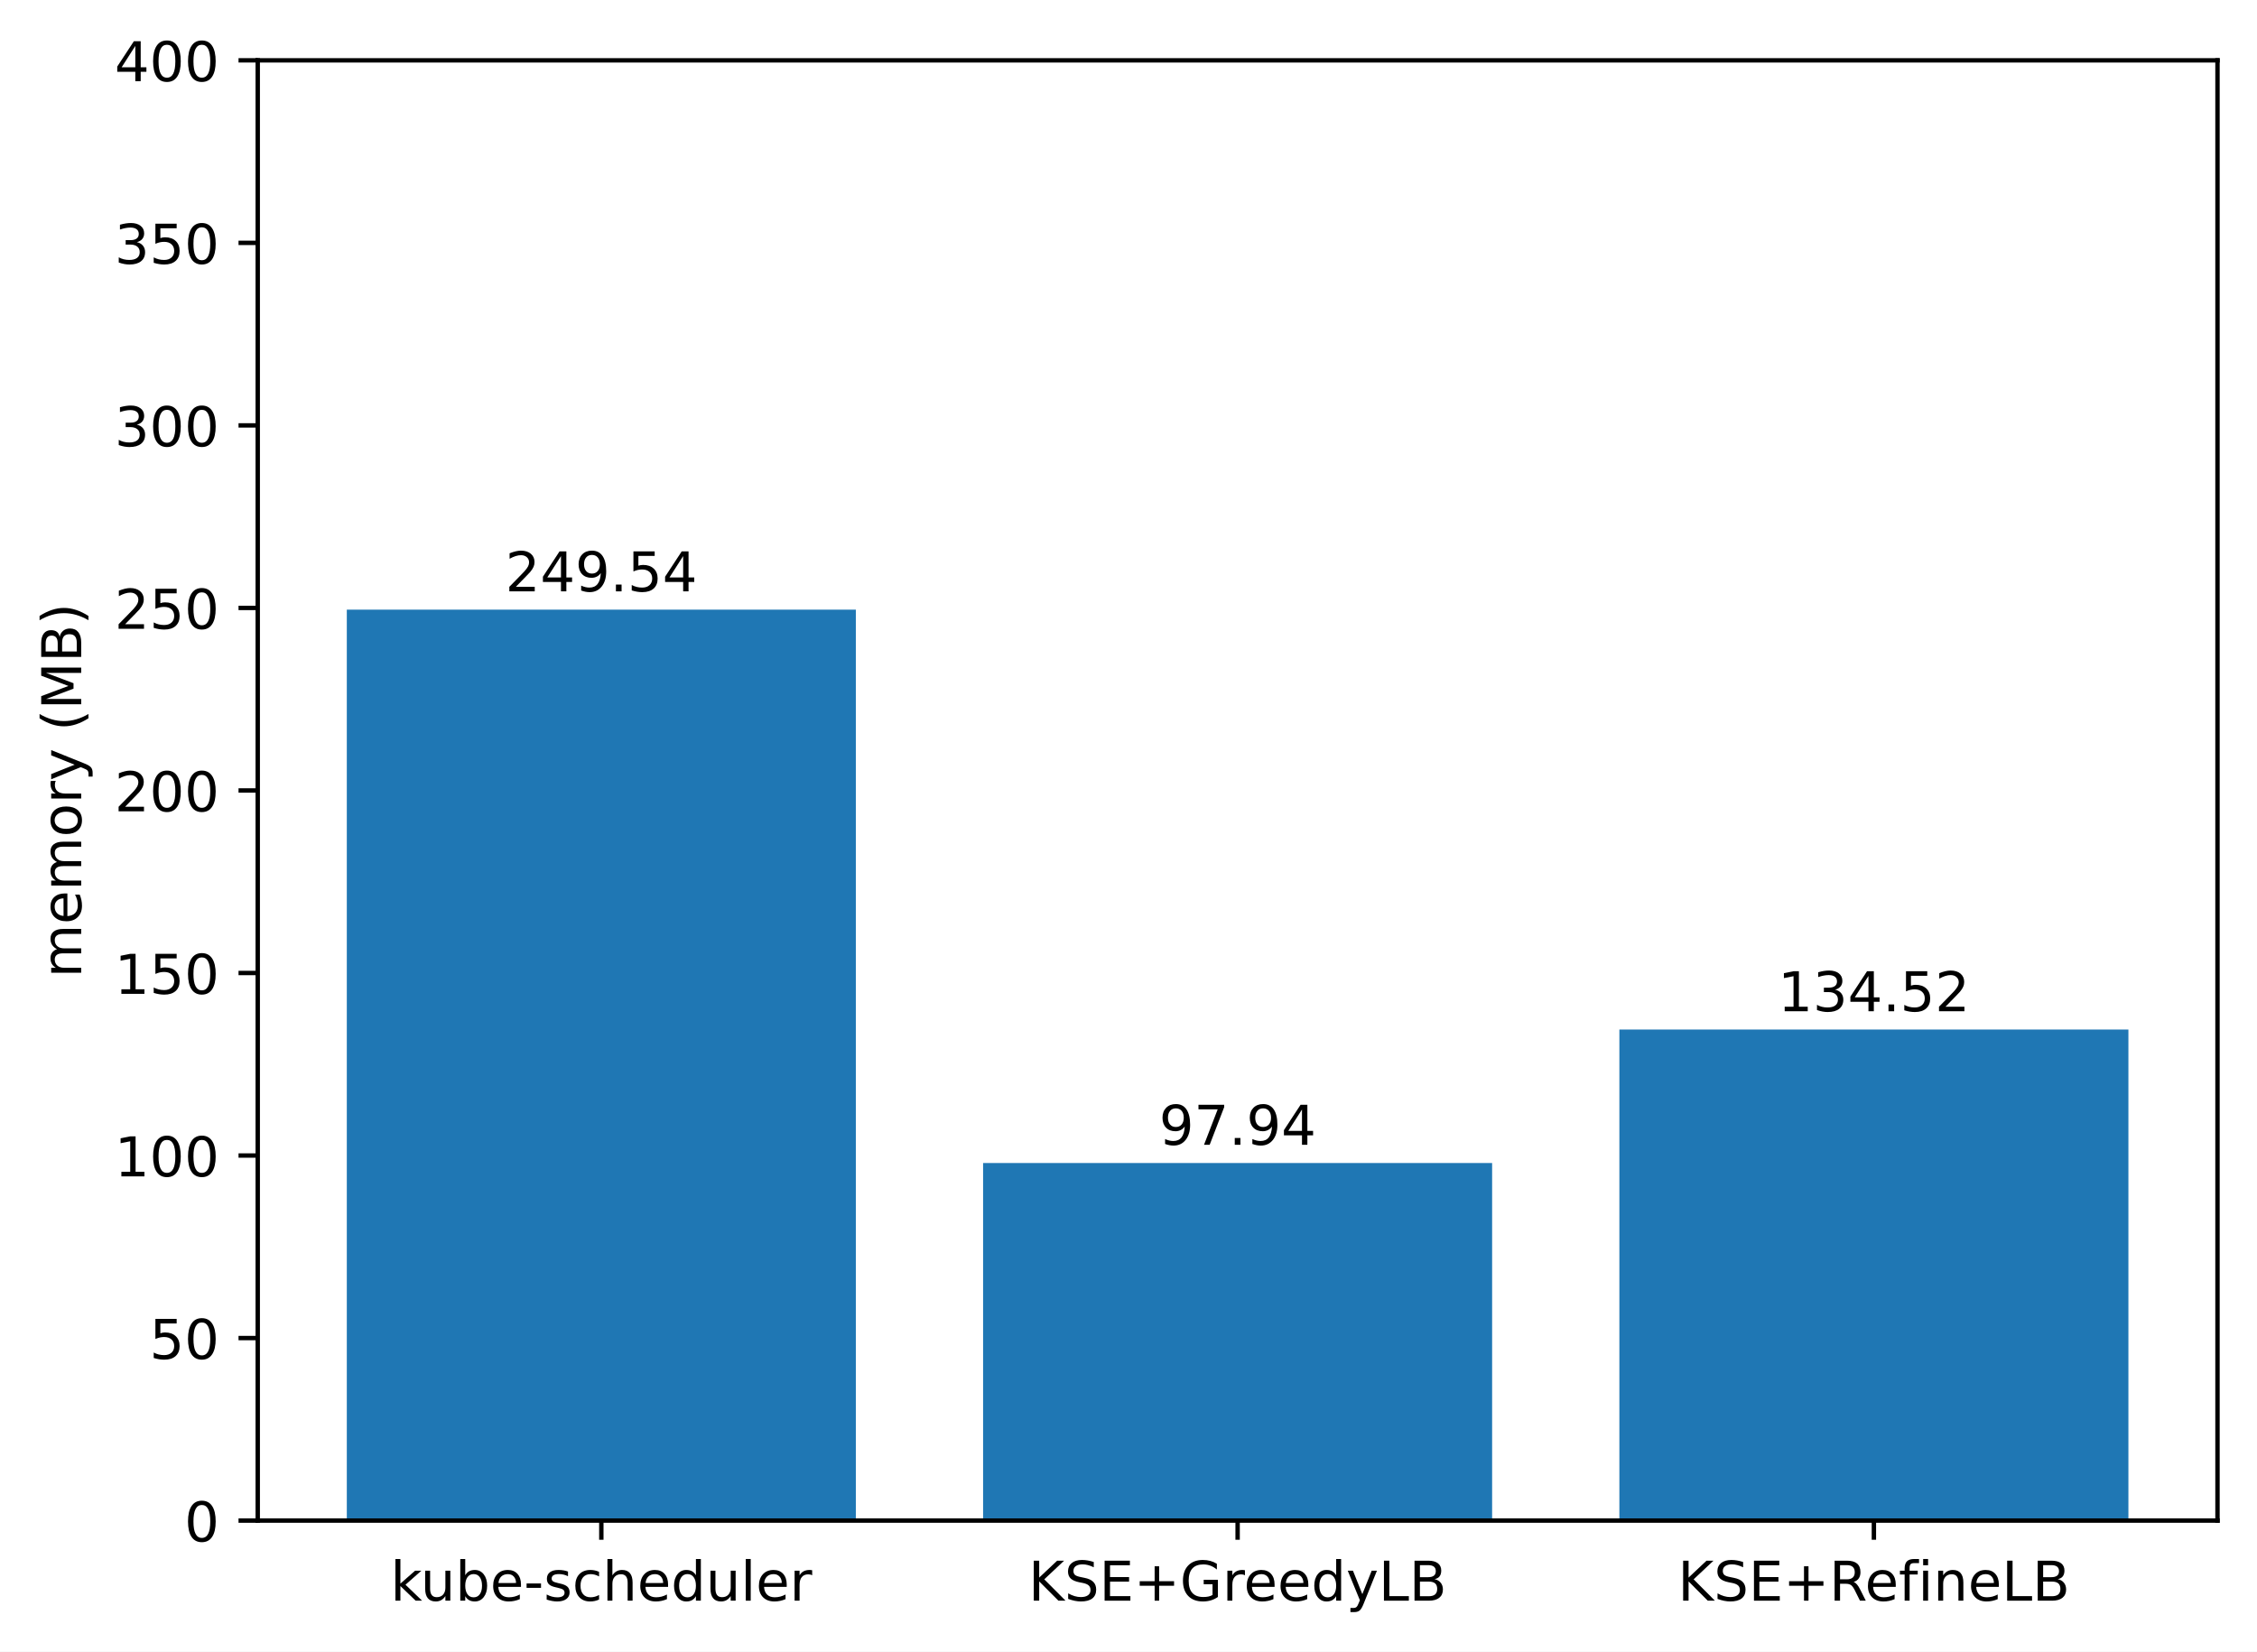
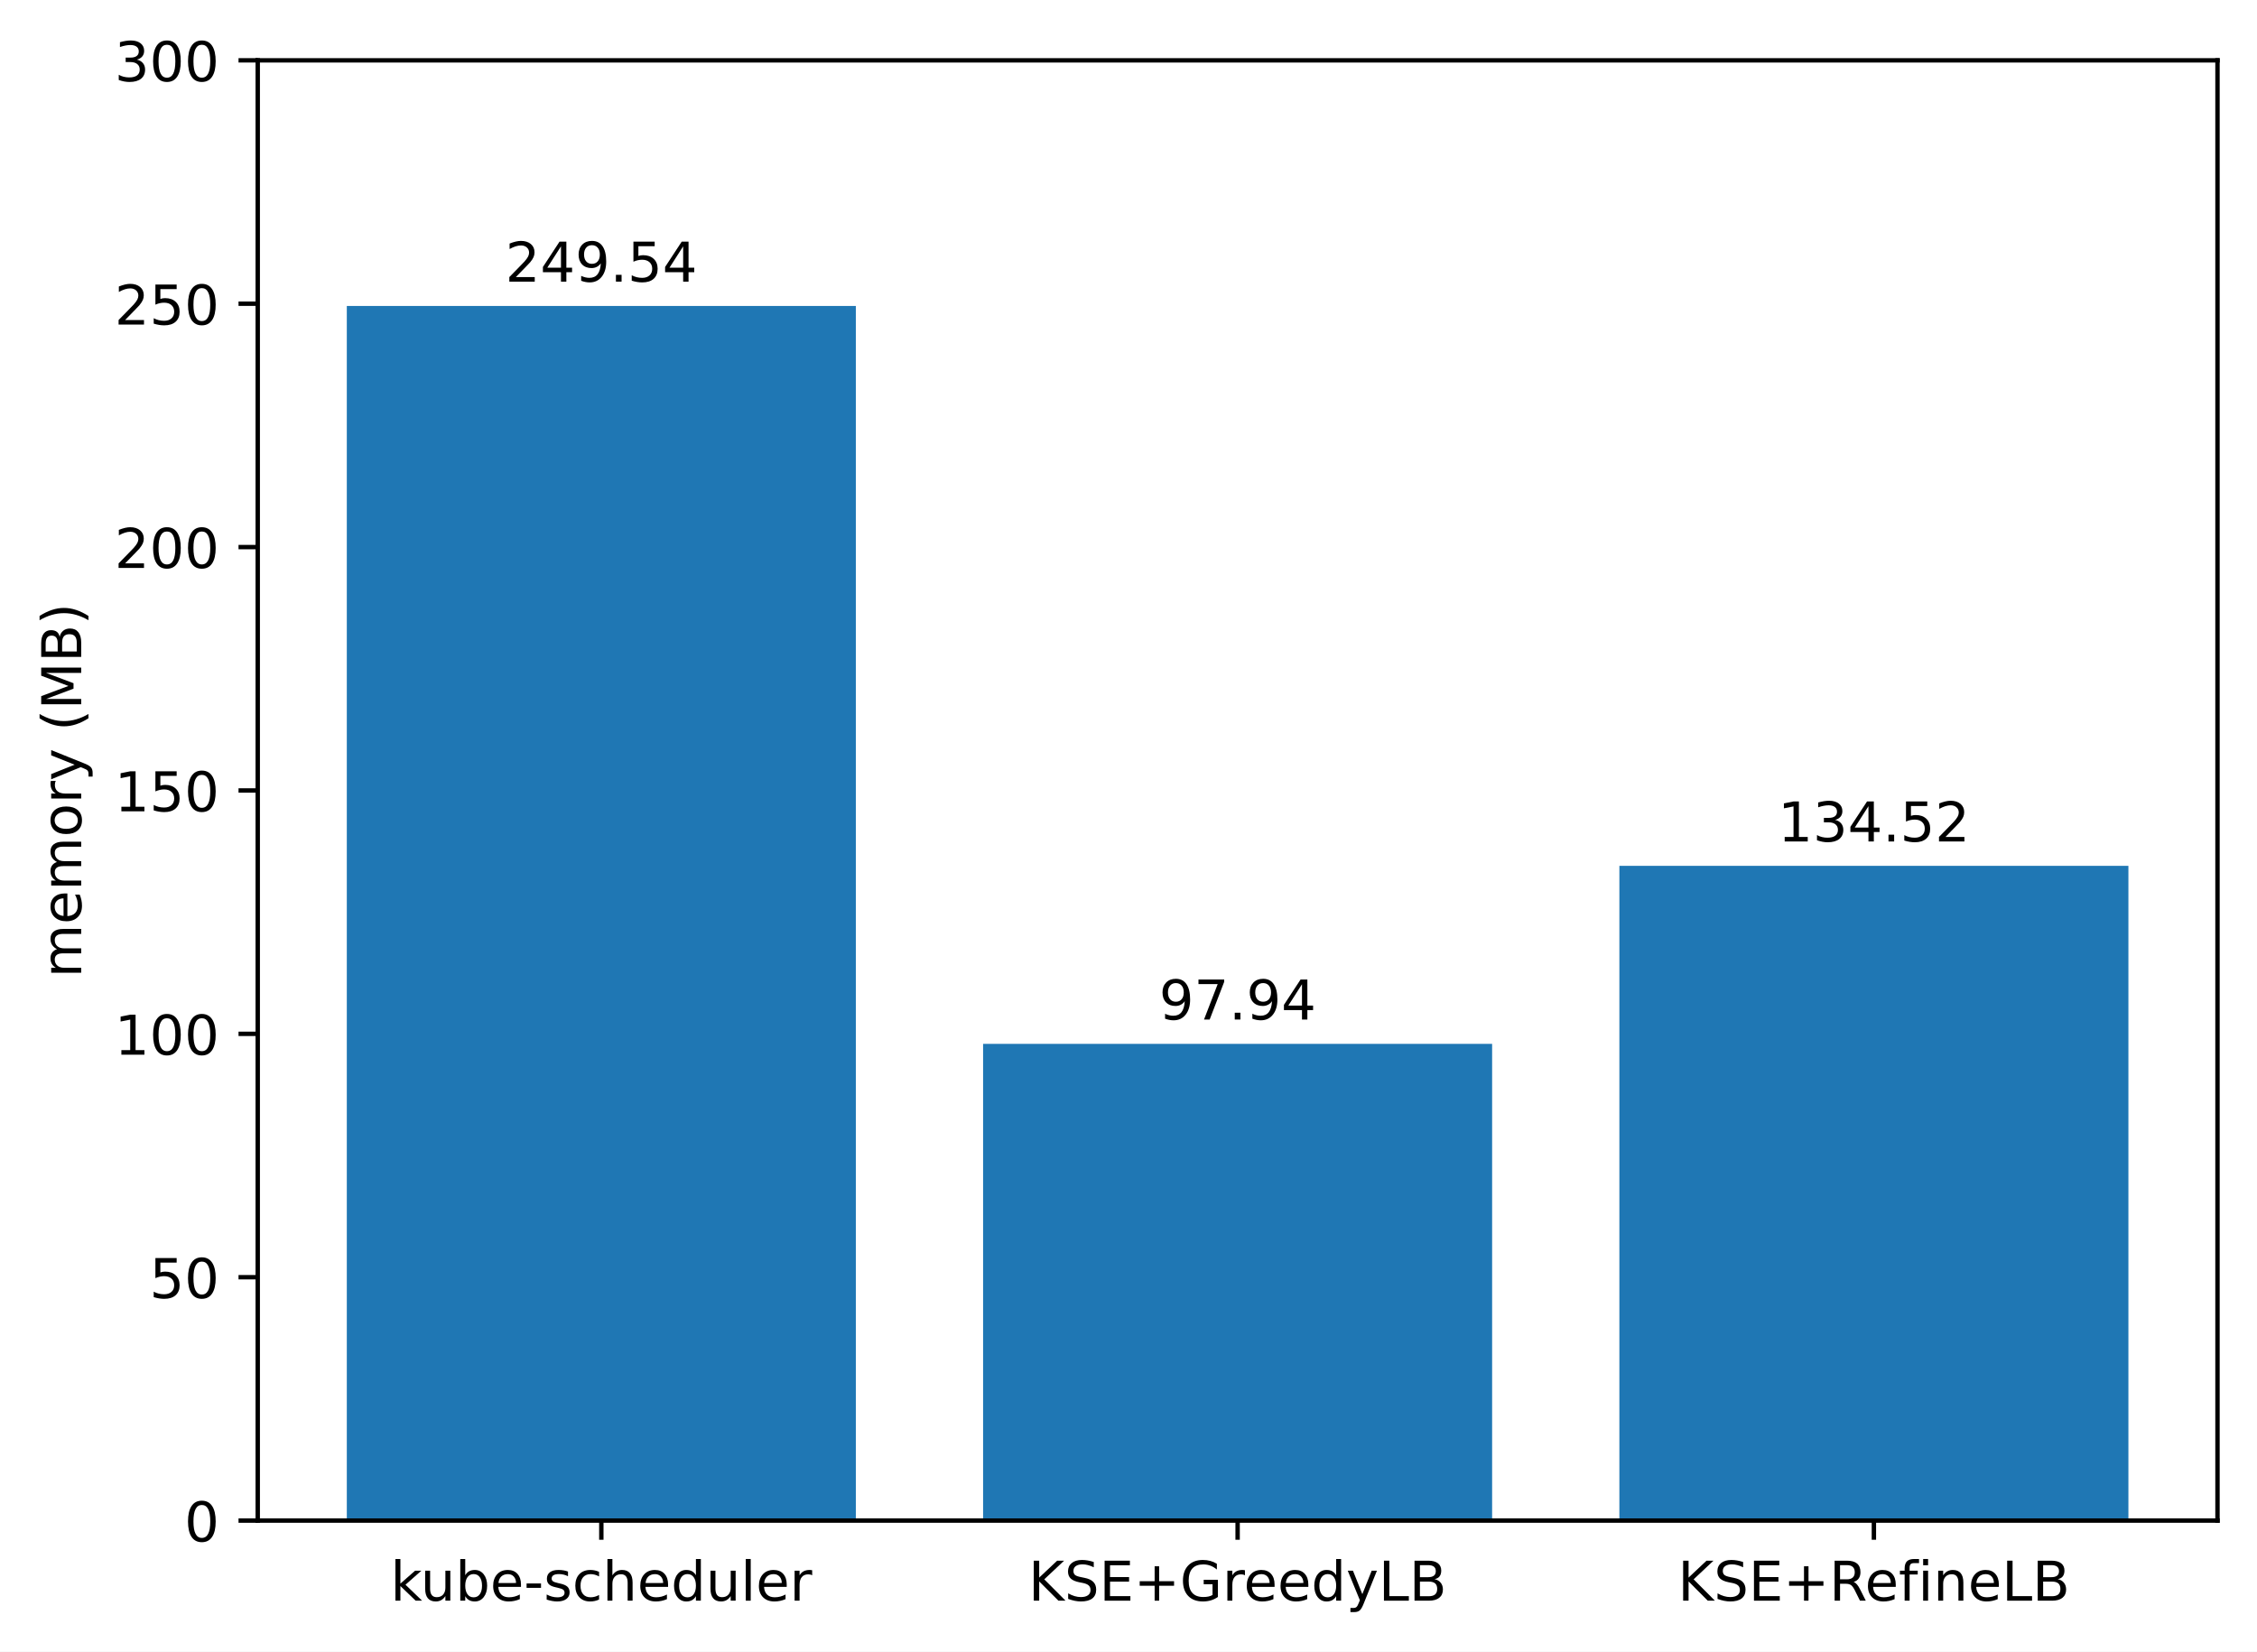
<svg xmlns="http://www.w3.org/2000/svg" xmlns:xlink="http://www.w3.org/1999/xlink" width="411.286pt" height="300.989pt" viewBox="0 0 411.286 300.989" version="1.1">
  <defs>
    <style type="text/css">*{stroke-linejoin: round; stroke-linecap: butt}</style>
  </defs>
  <g id="figure_1">
    <g id="patch_1">
      <path d="M 0 300.989  L 411.286 300.989  L 411.286 0  L 0 0  z " style="fill: #ffffff" />
    </g>
    <g id="axes_1">
      <g id="patch_2">
        <path d="M 46.966 277.111  L 404.086 277.111  L 404.086 10.999  L 46.966 10.999  z " style="fill: #ffffff" />
      </g>
      <g id="patch_3">
-         <path d="M 63.198 277.111  L 155.957 277.111  L 155.957 111.097  L 63.198 111.097  z " clip-path="url(#p6e18e76a8f)" style="fill: #1f77b4" />
+         <path d="M 63.198 277.111  L 155.957 277.111  L 155.957 55.759  L 63.198 55.759  z " clip-path="url(#p2c9d08c2df)" style="fill: #1f77b4" />
      </g>
      <g id="patch_4">
-         <path d="M 179.146 277.111  L 271.905 277.111  L 271.905 211.954  L 179.146 211.954  z " clip-path="url(#p6e18e76a8f)" style="fill: #1f77b4" />
+         <path d="M 179.146 277.111  L 271.905 277.111  L 271.905 190.235  L 179.146 190.235  z " clip-path="url(#p2c9d08c2df)" style="fill: #1f77b4" />
      </g>
      <g id="patch_5">
-         <path d="M 295.094 277.111  L 387.853 277.111  L 387.853 187.618  L 295.094 187.618  z " clip-path="url(#p6e18e76a8f)" style="fill: #1f77b4" />
+         <path d="M 295.094 277.111  L 387.853 277.111  L 387.853 157.787  L 295.094 157.787  z " clip-path="url(#p2c9d08c2df)" style="fill: #1f77b4" />
      </g>
      <g id="matplotlib.axis_1">
        <g id="xtick_1">
          <g id="line2d_1">
            <defs>
-               <path id="m864ab53d42" d="M 0 0  L 0 3.5  " style="stroke: #000000; stroke-width: 0.8" />
+               <path id="mea49239938" d="M 0 0  L 0 3.5  " style="stroke: #000000; stroke-width: 0.8" />
            </defs>
            <g>
-               <use xlink:href="#m864ab53d42" x="109.578" y="277.111" style="stroke: #000000; stroke-width: 0.8" />
+               <use xlink:href="#mea49239938" x="109.578" y="277.111" style="stroke: #000000; stroke-width: 0.8" />
            </g>
          </g>
          <g id="text_1">
            <g transform="translate(71.15179 291.7097)scale(0.1 -0.1)">
              <defs>
                <path id="DejaVuSans-6b" d="M 581 4863  L 1159 4863  L 1159 1991  L 2875 3500  L 3609 3500  L 1753 1863  L 3688 0  L 2938 0  L 1159 1709  L 1159 0  L 581 0  L 581 4863  z " transform="scale(0.015625)" />
                <path id="DejaVuSans-75" d="M 544 1381  L 544 3500  L 1119 3500  L 1119 1403  Q 1119 906 1312 657  Q 1506 409 1894 409  Q 2359 409 2629 706  Q 2900 1003 2900 1516  L 2900 3500  L 3475 3500  L 3475 0  L 2900 0  L 2900 538  Q 2691 219 2414 64  Q 2138 -91 1772 -91  Q 1169 -91 856 284  Q 544 659 544 1381  z M 1991 3584  L 1991 3584  z " transform="scale(0.015625)" />
                <path id="DejaVuSans-62" d="M 3116 1747  Q 3116 2381 2855 2742  Q 2594 3103 2138 3103  Q 1681 3103 1420 2742  Q 1159 2381 1159 1747  Q 1159 1113 1420 752  Q 1681 391 2138 391  Q 2594 391 2855 752  Q 3116 1113 3116 1747  z M 1159 2969  Q 1341 3281 1617 3432  Q 1894 3584 2278 3584  Q 2916 3584 3314 3078  Q 3713 2572 3713 1747  Q 3713 922 3314 415  Q 2916 -91 2278 -91  Q 1894 -91 1617 61  Q 1341 213 1159 525  L 1159 0  L 581 0  L 581 4863  L 1159 4863  L 1159 2969  z " transform="scale(0.015625)" />
                <path id="DejaVuSans-65" d="M 3597 1894  L 3597 1613  L 953 1613  Q 991 1019 1311 708  Q 1631 397 2203 397  Q 2534 397 2845 478  Q 3156 559 3463 722  L 3463 178  Q 3153 47 2828 -22  Q 2503 -91 2169 -91  Q 1331 -91 842 396  Q 353 884 353 1716  Q 353 2575 817 3079  Q 1281 3584 2069 3584  Q 2775 3584 3186 3129  Q 3597 2675 3597 1894  z M 3022 2063  Q 3016 2534 2758 2815  Q 2500 3097 2075 3097  Q 1594 3097 1305 2825  Q 1016 2553 972 2059  L 3022 2063  z " transform="scale(0.015625)" />
                <path id="DejaVuSans-2d" d="M 313 2009  L 1997 2009  L 1997 1497  L 313 1497  L 313 2009  z " transform="scale(0.015625)" />
                <path id="DejaVuSans-73" d="M 2834 3397  L 2834 2853  Q 2591 2978 2328 3040  Q 2066 3103 1784 3103  Q 1356 3103 1142 2972  Q 928 2841 928 2578  Q 928 2378 1081 2264  Q 1234 2150 1697 2047  L 1894 2003  Q 2506 1872 2764 1633  Q 3022 1394 3022 966  Q 3022 478 2636 193  Q 2250 -91 1575 -91  Q 1294 -91 989 -36  Q 684 19 347 128  L 347 722  Q 666 556 975 473  Q 1284 391 1588 391  Q 1994 391 2212 530  Q 2431 669 2431 922  Q 2431 1156 2273 1281  Q 2116 1406 1581 1522  L 1381 1569  Q 847 1681 609 1914  Q 372 2147 372 2553  Q 372 3047 722 3315  Q 1072 3584 1716 3584  Q 2034 3584 2315 3537  Q 2597 3491 2834 3397  z " transform="scale(0.015625)" />
                <path id="DejaVuSans-63" d="M 3122 3366  L 3122 2828  Q 2878 2963 2633 3030  Q 2388 3097 2138 3097  Q 1578 3097 1268 2742  Q 959 2388 959 1747  Q 959 1106 1268 751  Q 1578 397 2138 397  Q 2388 397 2633 464  Q 2878 531 3122 666  L 3122 134  Q 2881 22 2623 -34  Q 2366 -91 2075 -91  Q 1284 -91 818 406  Q 353 903 353 1747  Q 353 2603 823 3093  Q 1294 3584 2113 3584  Q 2378 3584 2631 3529  Q 2884 3475 3122 3366  z " transform="scale(0.015625)" />
                <path id="DejaVuSans-68" d="M 3513 2113  L 3513 0  L 2938 0  L 2938 2094  Q 2938 2591 2744 2837  Q 2550 3084 2163 3084  Q 1697 3084 1428 2787  Q 1159 2491 1159 1978  L 1159 0  L 581 0  L 581 4863  L 1159 4863  L 1159 2956  Q 1366 3272 1645 3428  Q 1925 3584 2291 3584  Q 2894 3584 3203 3211  Q 3513 2838 3513 2113  z " transform="scale(0.015625)" />
                <path id="DejaVuSans-64" d="M 2906 2969  L 2906 4863  L 3481 4863  L 3481 0  L 2906 0  L 2906 525  Q 2725 213 2448 61  Q 2172 -91 1784 -91  Q 1150 -91 751 415  Q 353 922 353 1747  Q 353 2572 751 3078  Q 1150 3584 1784 3584  Q 2172 3584 2448 3432  Q 2725 3281 2906 2969  z M 947 1747  Q 947 1113 1208 752  Q 1469 391 1925 391  Q 2381 391 2643 752  Q 2906 1113 2906 1747  Q 2906 2381 2643 2742  Q 2381 3103 1925 3103  Q 1469 3103 1208 2742  Q 947 2381 947 1747  z " transform="scale(0.015625)" />
                <path id="DejaVuSans-6c" d="M 603 4863  L 1178 4863  L 1178 0  L 603 0  L 603 4863  z " transform="scale(0.015625)" />
                <path id="DejaVuSans-72" d="M 2631 2963  Q 2534 3019 2420 3045  Q 2306 3072 2169 3072  Q 1681 3072 1420 2755  Q 1159 2438 1159 1844  L 1159 0  L 581 0  L 581 3500  L 1159 3500  L 1159 2956  Q 1341 3275 1631 3429  Q 1922 3584 2338 3584  Q 2397 3584 2469 3576  Q 2541 3569 2628 3553  L 2631 2963  z " transform="scale(0.015625)" />
              </defs>
              <use xlink:href="#DejaVuSans-6b" />
              <use xlink:href="#DejaVuSans-75" x="54.785" />
              <use xlink:href="#DejaVuSans-62" x="118.164" />
              <use xlink:href="#DejaVuSans-65" x="181.641" />
              <use xlink:href="#DejaVuSans-2d" x="243.164" />
              <use xlink:href="#DejaVuSans-73" x="279.248" />
              <use xlink:href="#DejaVuSans-63" x="331.348" />
              <use xlink:href="#DejaVuSans-68" x="386.328" />
              <use xlink:href="#DejaVuSans-65" x="449.707" />
              <use xlink:href="#DejaVuSans-64" x="511.23" />
              <use xlink:href="#DejaVuSans-75" x="574.707" />
              <use xlink:href="#DejaVuSans-6c" x="638.086" />
              <use xlink:href="#DejaVuSans-65" x="665.869" />
              <use xlink:href="#DejaVuSans-72" x="727.393" />
            </g>
          </g>
        </g>
        <g id="xtick_2">
          <g id="line2d_2">
            <g>
-               <use xlink:href="#m864ab53d42" x="225.526" y="277.111" style="stroke: #000000; stroke-width: 0.8" />
+               <use xlink:href="#mea49239938" x="225.526" y="277.111" style="stroke: #000000; stroke-width: 0.8" />
            </g>
          </g>
          <g id="text_2">
            <g transform="translate(187.403 291.7097)scale(0.1 -0.1)">
              <defs>
                <path id="DejaVuSans-4b" d="M 628 4666  L 1259 4666  L 1259 2694  L 3353 4666  L 4166 4666  L 1850 2491  L 4331 0  L 3500 0  L 1259 2247  L 1259 0  L 628 0  L 628 4666  z " transform="scale(0.015625)" />
                <path id="DejaVuSans-53" d="M 3425 4513  L 3425 3897  Q 3066 4069 2747 4153  Q 2428 4238 2131 4238  Q 1616 4238 1336 4038  Q 1056 3838 1056 3469  Q 1056 3159 1242 3001  Q 1428 2844 1947 2747  L 2328 2669  Q 3034 2534 3370 2195  Q 3706 1856 3706 1288  Q 3706 609 3251 259  Q 2797 -91 1919 -91  Q 1588 -91 1214 -16  Q 841 59 441 206  L 441 856  Q 825 641 1194 531  Q 1563 422 1919 422  Q 2459 422 2753 634  Q 3047 847 3047 1241  Q 3047 1584 2836 1778  Q 2625 1972 2144 2069  L 1759 2144  Q 1053 2284 737 2584  Q 422 2884 422 3419  Q 422 4038 858 4394  Q 1294 4750 2059 4750  Q 2388 4750 2728 4690  Q 3069 4631 3425 4513  z " transform="scale(0.015625)" />
                <path id="DejaVuSans-45" d="M 628 4666  L 3578 4666  L 3578 4134  L 1259 4134  L 1259 2753  L 3481 2753  L 3481 2222  L 1259 2222  L 1259 531  L 3634 531  L 3634 0  L 628 0  L 628 4666  z " transform="scale(0.015625)" />
                <path id="DejaVuSans-2b" d="M 2944 4013  L 2944 2272  L 4684 2272  L 4684 1741  L 2944 1741  L 2944 0  L 2419 0  L 2419 1741  L 678 1741  L 678 2272  L 2419 2272  L 2419 4013  L 2944 4013  z " transform="scale(0.015625)" />
                <path id="DejaVuSans-47" d="M 3809 666  L 3809 1919  L 2778 1919  L 2778 2438  L 4434 2438  L 4434 434  Q 4069 175 3628 42  Q 3188 -91 2688 -91  Q 1594 -91 976 548  Q 359 1188 359 2328  Q 359 3472 976 4111  Q 1594 4750 2688 4750  Q 3144 4750 3555 4637  Q 3966 4525 4313 4306  L 4313 3634  Q 3963 3931 3569 4081  Q 3175 4231 2741 4231  Q 1884 4231 1454 3753  Q 1025 3275 1025 2328  Q 1025 1384 1454 906  Q 1884 428 2741 428  Q 3075 428 3337 486  Q 3600 544 3809 666  z " transform="scale(0.015625)" />
                <path id="DejaVuSans-79" d="M 2059 -325  Q 1816 -950 1584 -1140  Q 1353 -1331 966 -1331  L 506 -1331  L 506 -850  L 844 -850  Q 1081 -850 1212 -737  Q 1344 -625 1503 -206  L 1606 56  L 191 3500  L 800 3500  L 1894 763  L 2988 3500  L 3597 3500  L 2059 -325  z " transform="scale(0.015625)" />
                <path id="DejaVuSans-4c" d="M 628 4666  L 1259 4666  L 1259 531  L 3531 531  L 3531 0  L 628 0  L 628 4666  z " transform="scale(0.015625)" />
                <path id="DejaVuSans-42" d="M 1259 2228  L 1259 519  L 2272 519  Q 2781 519 3026 730  Q 3272 941 3272 1375  Q 3272 1813 3026 2020  Q 2781 2228 2272 2228  L 1259 2228  z M 1259 4147  L 1259 2741  L 2194 2741  Q 2656 2741 2882 2914  Q 3109 3088 3109 3444  Q 3109 3797 2882 3972  Q 2656 4147 2194 4147  L 1259 4147  z M 628 4666  L 2241 4666  Q 2963 4666 3353 4366  Q 3744 4066 3744 3513  Q 3744 3084 3544 2831  Q 3344 2578 2956 2516  Q 3422 2416 3680 2098  Q 3938 1781 3938 1306  Q 3938 681 3513 340  Q 3088 0 2303 0  L 628 0  L 628 4666  z " transform="scale(0.015625)" />
              </defs>
              <use xlink:href="#DejaVuSans-4b" />
              <use xlink:href="#DejaVuSans-53" x="65.576" />
              <use xlink:href="#DejaVuSans-45" x="129.053" />
              <use xlink:href="#DejaVuSans-2b" x="192.236" />
              <use xlink:href="#DejaVuSans-47" x="276.025" />
              <use xlink:href="#DejaVuSans-72" x="353.516" />
              <use xlink:href="#DejaVuSans-65" x="392.379" />
              <use xlink:href="#DejaVuSans-65" x="453.902" />
              <use xlink:href="#DejaVuSans-64" x="515.426" />
              <use xlink:href="#DejaVuSans-79" x="578.902" />
              <use xlink:href="#DejaVuSans-4c" x="638.082" />
              <use xlink:href="#DejaVuSans-42" x="693.795" />
            </g>
          </g>
        </g>
        <g id="xtick_3">
          <g id="line2d_3">
            <g>
-               <use xlink:href="#m864ab53d42" x="341.474" y="277.111" style="stroke: #000000; stroke-width: 0.8" />
+               <use xlink:href="#mea49239938" x="341.474" y="277.111" style="stroke: #000000; stroke-width: 0.8" />
            </g>
          </g>
          <g id="text_3">
            <g transform="translate(305.7346 291.7097)scale(0.1 -0.1)">
              <defs>
                <path id="DejaVuSans-52" d="M 2841 2188  Q 3044 2119 3236 1894  Q 3428 1669 3622 1275  L 4263 0  L 3584 0  L 2988 1197  Q 2756 1666 2539 1819  Q 2322 1972 1947 1972  L 1259 1972  L 1259 0  L 628 0  L 628 4666  L 2053 4666  Q 2853 4666 3247 4331  Q 3641 3997 3641 3322  Q 3641 2881 3436 2590  Q 3231 2300 2841 2188  z M 1259 4147  L 1259 2491  L 2053 2491  Q 2509 2491 2742 2702  Q 2975 2913 2975 3322  Q 2975 3731 2742 3939  Q 2509 4147 2053 4147  L 1259 4147  z " transform="scale(0.015625)" />
                <path id="DejaVuSans-66" d="M 2375 4863  L 2375 4384  L 1825 4384  Q 1516 4384 1395 4259  Q 1275 4134 1275 3809  L 1275 3500  L 2222 3500  L 2222 3053  L 1275 3053  L 1275 0  L 697 0  L 697 3053  L 147 3053  L 147 3500  L 697 3500  L 697 3744  Q 697 4328 969 4595  Q 1241 4863 1831 4863  L 2375 4863  z " transform="scale(0.015625)" />
                <path id="DejaVuSans-69" d="M 603 3500  L 1178 3500  L 1178 0  L 603 0  L 603 3500  z M 603 4863  L 1178 4863  L 1178 4134  L 603 4134  L 603 4863  z " transform="scale(0.015625)" />
                <path id="DejaVuSans-6e" d="M 3513 2113  L 3513 0  L 2938 0  L 2938 2094  Q 2938 2591 2744 2837  Q 2550 3084 2163 3084  Q 1697 3084 1428 2787  Q 1159 2491 1159 1978  L 1159 0  L 581 0  L 581 3500  L 1159 3500  L 1159 2956  Q 1366 3272 1645 3428  Q 1925 3584 2291 3584  Q 2894 3584 3203 3211  Q 3513 2838 3513 2113  z " transform="scale(0.015625)" />
              </defs>
              <use xlink:href="#DejaVuSans-4b" />
              <use xlink:href="#DejaVuSans-53" x="65.576" />
              <use xlink:href="#DejaVuSans-45" x="129.053" />
              <use xlink:href="#DejaVuSans-2b" x="192.236" />
              <use xlink:href="#DejaVuSans-52" x="276.025" />
              <use xlink:href="#DejaVuSans-65" x="341.008" />
              <use xlink:href="#DejaVuSans-66" x="402.531" />
              <use xlink:href="#DejaVuSans-69" x="437.736" />
              <use xlink:href="#DejaVuSans-6e" x="465.52" />
              <use xlink:href="#DejaVuSans-65" x="528.898" />
              <use xlink:href="#DejaVuSans-4c" x="590.422" />
              <use xlink:href="#DejaVuSans-42" x="646.135" />
            </g>
          </g>
        </g>
      </g>
      <g id="matplotlib.axis_2">
        <g id="ytick_1">
          <g id="line2d_4">
            <defs>
-               <path id="m3dbb6d0397" d="M 0 0  L -3.5 0  " style="stroke: #000000; stroke-width: 0.8" />
+               <path id="m61a9218f40" d="M 0 0  L -3.5 0  " style="stroke: #000000; stroke-width: 0.8" />
            </defs>
            <g>
-               <use xlink:href="#m3dbb6d0397" x="46.966" y="277.111" style="stroke: #000000; stroke-width: 0.8" />
+               <use xlink:href="#m61a9218f40" x="46.966" y="277.111" style="stroke: #000000; stroke-width: 0.8" />
            </g>
          </g>
          <g id="text_4">
            <g transform="translate(33.60312 280.9104)scale(0.1 -0.1)">
              <defs>
                <path id="DejaVuSans-30" d="M 2034 4250  Q 1547 4250 1301 3770  Q 1056 3291 1056 2328  Q 1056 1369 1301 889  Q 1547 409 2034 409  Q 2525 409 2770 889  Q 3016 1369 3016 2328  Q 3016 3291 2770 3770  Q 2525 4250 2034 4250  z M 2034 4750  Q 2819 4750 3233 4129  Q 3647 3509 3647 2328  Q 3647 1150 3233 529  Q 2819 -91 2034 -91  Q 1250 -91 836 529  Q 422 1150 422 2328  Q 422 3509 836 4129  Q 1250 4750 2034 4750  z " transform="scale(0.015625)" />
              </defs>
              <use xlink:href="#DejaVuSans-30" />
            </g>
          </g>
        </g>
        <g id="ytick_2">
          <g id="line2d_5">
            <g>
-               <use xlink:href="#m3dbb6d0397" x="46.966" y="243.847" style="stroke: #000000; stroke-width: 0.8" />
+               <use xlink:href="#m61a9218f40" x="46.966" y="232.759" style="stroke: #000000; stroke-width: 0.8" />
            </g>
          </g>
          <g id="text_5">
-             <g transform="translate(27.24063 247.6464)scale(0.1 -0.1)">
+             <g transform="translate(27.24063 236.5584)scale(0.1 -0.1)">
              <defs>
                <path id="DejaVuSans-35" d="M 691 4666  L 3169 4666  L 3169 4134  L 1269 4134  L 1269 2991  Q 1406 3038 1543 3061  Q 1681 3084 1819 3084  Q 2600 3084 3056 2656  Q 3513 2228 3513 1497  Q 3513 744 3044 326  Q 2575 -91 1722 -91  Q 1428 -91 1123 -41  Q 819 9 494 109  L 494 744  Q 775 591 1075 516  Q 1375 441 1709 441  Q 2250 441 2565 725  Q 2881 1009 2881 1497  Q 2881 1984 2565 2268  Q 2250 2553 1709 2553  Q 1456 2553 1204 2497  Q 953 2441 691 2322  L 691 4666  z " transform="scale(0.015625)" />
              </defs>
              <use xlink:href="#DejaVuSans-35" />
              <use xlink:href="#DejaVuSans-30" x="63.623" />
            </g>
          </g>
        </g>
        <g id="ytick_3">
          <g id="line2d_6">
            <g>
-               <use xlink:href="#m3dbb6d0397" x="46.966" y="210.583" style="stroke: #000000; stroke-width: 0.8" />
+               <use xlink:href="#m61a9218f40" x="46.966" y="188.407" style="stroke: #000000; stroke-width: 0.8" />
            </g>
          </g>
          <g id="text_6">
-             <g transform="translate(20.87813 214.3824)scale(0.1 -0.1)">
+             <g transform="translate(20.87813 192.2064)scale(0.1 -0.1)">
              <defs>
                <path id="DejaVuSans-31" d="M 794 531  L 1825 531  L 1825 4091  L 703 3866  L 703 4441  L 1819 4666  L 2450 4666  L 2450 531  L 3481 531  L 3481 0  L 794 0  L 794 531  z " transform="scale(0.015625)" />
              </defs>
              <use xlink:href="#DejaVuSans-31" />
              <use xlink:href="#DejaVuSans-30" x="63.623" />
              <use xlink:href="#DejaVuSans-30" x="127.246" />
            </g>
          </g>
        </g>
        <g id="ytick_4">
          <g id="line2d_7">
            <g>
-               <use xlink:href="#m3dbb6d0397" x="46.966" y="177.319" style="stroke: #000000; stroke-width: 0.8" />
+               <use xlink:href="#m61a9218f40" x="46.966" y="144.055" style="stroke: #000000; stroke-width: 0.8" />
            </g>
          </g>
          <g id="text_7">
-             <g transform="translate(20.87813 181.1184)scale(0.1 -0.1)">
+             <g transform="translate(20.87813 147.8544)scale(0.1 -0.1)">
              <use xlink:href="#DejaVuSans-31" />
              <use xlink:href="#DejaVuSans-35" x="63.623" />
              <use xlink:href="#DejaVuSans-30" x="127.246" />
            </g>
          </g>
        </g>
        <g id="ytick_5">
          <g id="line2d_8">
            <g>
-               <use xlink:href="#m3dbb6d0397" x="46.966" y="144.055" style="stroke: #000000; stroke-width: 0.8" />
+               <use xlink:href="#m61a9218f40" x="46.966" y="99.703" style="stroke: #000000; stroke-width: 0.8" />
            </g>
          </g>
          <g id="text_8">
-             <g transform="translate(20.87813 147.8544)scale(0.1 -0.1)">
+             <g transform="translate(20.87813 103.5024)scale(0.1 -0.1)">
              <defs>
                <path id="DejaVuSans-32" d="M 1228 531  L 3431 531  L 3431 0  L 469 0  L 469 531  Q 828 903 1448 1529  Q 2069 2156 2228 2338  Q 2531 2678 2651 2914  Q 2772 3150 2772 3378  Q 2772 3750 2511 3984  Q 2250 4219 1831 4219  Q 1534 4219 1204 4116  Q 875 4013 500 3803  L 500 4441  Q 881 4594 1212 4672  Q 1544 4750 1819 4750  Q 2544 4750 2975 4387  Q 3406 4025 3406 3419  Q 3406 3131 3298 2873  Q 3191 2616 2906 2266  Q 2828 2175 2409 1742  Q 1991 1309 1228 531  z " transform="scale(0.015625)" />
              </defs>
              <use xlink:href="#DejaVuSans-32" />
              <use xlink:href="#DejaVuSans-30" x="63.623" />
              <use xlink:href="#DejaVuSans-30" x="127.246" />
            </g>
          </g>
        </g>
        <g id="ytick_6">
          <g id="line2d_9">
            <g>
-               <use xlink:href="#m3dbb6d0397" x="46.966" y="110.791" style="stroke: #000000; stroke-width: 0.8" />
+               <use xlink:href="#m61a9218f40" x="46.966" y="55.351" style="stroke: #000000; stroke-width: 0.8" />
            </g>
          </g>
          <g id="text_9">
-             <g transform="translate(20.87813 114.5904)scale(0.1 -0.1)">
+             <g transform="translate(20.87813 59.15044)scale(0.1 -0.1)">
              <use xlink:href="#DejaVuSans-32" />
              <use xlink:href="#DejaVuSans-35" x="63.623" />
              <use xlink:href="#DejaVuSans-30" x="127.246" />
            </g>
          </g>
        </g>
        <g id="ytick_7">
          <g id="line2d_10">
            <g>
-               <use xlink:href="#m3dbb6d0397" x="46.966" y="77.527" style="stroke: #000000; stroke-width: 0.8" />
+               <use xlink:href="#m61a9218f40" x="46.966" y="10.999" style="stroke: #000000; stroke-width: 0.8" />
            </g>
          </g>
          <g id="text_10">
-             <g transform="translate(20.87813 81.32644)scale(0.1 -0.1)">
+             <g transform="translate(20.87813 14.79844)scale(0.1 -0.1)">
              <defs>
                <path id="DejaVuSans-33" d="M 2597 2516  Q 3050 2419 3304 2112  Q 3559 1806 3559 1356  Q 3559 666 3084 287  Q 2609 -91 1734 -91  Q 1441 -91 1130 -33  Q 819 25 488 141  L 488 750  Q 750 597 1062 519  Q 1375 441 1716 441  Q 2309 441 2620 675  Q 2931 909 2931 1356  Q 2931 1769 2642 2001  Q 2353 2234 1838 2234  L 1294 2234  L 1294 2753  L 1863 2753  Q 2328 2753 2575 2939  Q 2822 3125 2822 3475  Q 2822 3834 2567 4026  Q 2313 4219 1838 4219  Q 1578 4219 1281 4162  Q 984 4106 628 3988  L 628 4550  Q 988 4650 1302 4700  Q 1616 4750 1894 4750  Q 2613 4750 3031 4423  Q 3450 4097 3450 3541  Q 3450 3153 3228 2886  Q 3006 2619 2597 2516  z " transform="scale(0.015625)" />
              </defs>
              <use xlink:href="#DejaVuSans-33" />
              <use xlink:href="#DejaVuSans-30" x="63.623" />
              <use xlink:href="#DejaVuSans-30" x="127.246" />
            </g>
          </g>
        </g>
-         <g id="ytick_8">
-           <g id="line2d_11">
-             <g>
-               <use xlink:href="#m3dbb6d0397" x="46.966" y="44.263" style="stroke: #000000; stroke-width: 0.8" />
-             </g>
-           </g>
-           <g id="text_11">
-             <g transform="translate(20.87813 48.06244)scale(0.1 -0.1)">
-               <use xlink:href="#DejaVuSans-33" />
-               <use xlink:href="#DejaVuSans-35" x="63.623" />
-               <use xlink:href="#DejaVuSans-30" x="127.246" />
-             </g>
-           </g>
-         </g>
-         <g id="ytick_9">
-           <g id="line2d_12">
-             <g>
-               <use xlink:href="#m3dbb6d0397" x="46.966" y="10.999" style="stroke: #000000; stroke-width: 0.8" />
-             </g>
-           </g>
-           <g id="text_12">
-             <g transform="translate(20.87813 14.79844)scale(0.1 -0.1)">
-               <defs>
-                 <path id="DejaVuSans-34" d="M 2419 4116  L 825 1625  L 2419 1625  L 2419 4116  z M 2253 4666  L 3047 4666  L 3047 1625  L 3713 1625  L 3713 1100  L 3047 1100  L 3047 0  L 2419 0  L 2419 1100  L 313 1100  L 313 1709  L 2253 4666  z " transform="scale(0.015625)" />
-               </defs>
-               <use xlink:href="#DejaVuSans-34" />
-               <use xlink:href="#DejaVuSans-30" x="63.623" />
-               <use xlink:href="#DejaVuSans-30" x="127.246" />
-             </g>
-           </g>
-         </g>
-         <g id="text_13">
+         <g id="text_11">
          <g transform="translate(14.79844 178.1818)rotate(-90)scale(0.1 -0.1)">
            <defs>
              <path id="DejaVuSans-6d" d="M 3328 2828  Q 3544 3216 3844 3400  Q 4144 3584 4550 3584  Q 5097 3584 5394 3201  Q 5691 2819 5691 2113  L 5691 0  L 5113 0  L 5113 2094  Q 5113 2597 4934 2840  Q 4756 3084 4391 3084  Q 3944 3084 3684 2787  Q 3425 2491 3425 1978  L 3425 0  L 2847 0  L 2847 2094  Q 2847 2600 2669 2842  Q 2491 3084 2119 3084  Q 1678 3084 1418 2786  Q 1159 2488 1159 1978  L 1159 0  L 581 0  L 581 3500  L 1159 3500  L 1159 2956  Q 1356 3278 1631 3431  Q 1906 3584 2284 3584  Q 2666 3584 2933 3390  Q 3200 3197 3328 2828  z " transform="scale(0.015625)" />
              <path id="DejaVuSans-6f" d="M 1959 3097  Q 1497 3097 1228 2736  Q 959 2375 959 1747  Q 959 1119 1226 758  Q 1494 397 1959 397  Q 2419 397 2687 759  Q 2956 1122 2956 1747  Q 2956 2369 2687 2733  Q 2419 3097 1959 3097  z M 1959 3584  Q 2709 3584 3137 3096  Q 3566 2609 3566 1747  Q 3566 888 3137 398  Q 2709 -91 1959 -91  Q 1206 -91 779 398  Q 353 888 353 1747  Q 353 2609 779 3096  Q 1206 3584 1959 3584  z " transform="scale(0.015625)" />
              <path id="DejaVuSans-20" transform="scale(0.015625)" />
              <path id="DejaVuSans-28" d="M 1984 4856  Q 1566 4138 1362 3434  Q 1159 2731 1159 2009  Q 1159 1288 1364 580  Q 1569 -128 1984 -844  L 1484 -844  Q 1016 -109 783 600  Q 550 1309 550 2009  Q 550 2706 781 3412  Q 1013 4119 1484 4856  L 1984 4856  z " transform="scale(0.015625)" />
              <path id="DejaVuSans-4d" d="M 628 4666  L 1569 4666  L 2759 1491  L 3956 4666  L 4897 4666  L 4897 0  L 4281 0  L 4281 4097  L 3078 897  L 2444 897  L 1241 4097  L 1241 0  L 628 0  L 628 4666  z " transform="scale(0.015625)" />
              <path id="DejaVuSans-29" d="M 513 4856  L 1013 4856  Q 1481 4119 1714 3412  Q 1947 2706 1947 2009  Q 1947 1309 1714 600  Q 1481 -109 1013 -844  L 513 -844  Q 928 -128 1133 580  Q 1338 1288 1338 2009  Q 1338 2731 1133 3434  Q 928 4138 513 4856  z " transform="scale(0.015625)" />
            </defs>
            <use xlink:href="#DejaVuSans-6d" />
            <use xlink:href="#DejaVuSans-65" x="97.412" />
            <use xlink:href="#DejaVuSans-6d" x="158.936" />
            <use xlink:href="#DejaVuSans-6f" x="256.348" />
            <use xlink:href="#DejaVuSans-72" x="317.529" />
            <use xlink:href="#DejaVuSans-79" x="358.643" />
            <use xlink:href="#DejaVuSans-20" x="417.822" />
            <use xlink:href="#DejaVuSans-28" x="449.609" />
            <use xlink:href="#DejaVuSans-4d" x="488.623" />
            <use xlink:href="#DejaVuSans-42" x="574.902" />
            <use xlink:href="#DejaVuSans-29" x="643.506" />
          </g>
        </g>
      </g>
      <g id="patch_6">
        <path d="M 46.966 277.111  L 46.966 10.999  " style="fill: none; stroke: #000000; stroke-width: 0.8; stroke-linejoin: miter; stroke-linecap: square" />
      </g>
      <g id="patch_7">
        <path d="M 404.086 277.111  L 404.086 10.999  " style="fill: none; stroke: #000000; stroke-width: 0.8; stroke-linejoin: miter; stroke-linecap: square" />
      </g>
      <g id="patch_8">
        <path d="M 46.966 277.111  L 404.086 277.111  " style="fill: none; stroke: #000000; stroke-width: 0.8; stroke-linejoin: miter; stroke-linecap: square" />
      </g>
      <g id="patch_9">
        <path d="M 46.966 10.999  L 404.086 10.999  " style="fill: none; stroke: #000000; stroke-width: 0.8; stroke-linejoin: miter; stroke-linecap: square" />
      </g>
-       <g id="text_14">
-         <g transform="translate(92.08226 107.7708)scale(0.1 -0.1)">
+       <g id="text_12">
+         <g transform="translate(92.08226 51.32406)scale(0.1 -0.1)">
          <defs>
+             <path id="DejaVuSans-34" d="M 2419 4116  L 825 1625  L 2419 1625  L 2419 4116  z M 2253 4666  L 3047 4666  L 3047 1625  L 3713 1625  L 3713 1100  L 3047 1100  L 3047 0  L 2419 0  L 2419 1100  L 313 1100  L 313 1709  L 2253 4666  z " transform="scale(0.015625)" />
            <path id="DejaVuSans-39" d="M 703 97  L 703 672  Q 941 559 1184 500  Q 1428 441 1663 441  Q 2288 441 2617 861  Q 2947 1281 2994 2138  Q 2813 1869 2534 1725  Q 2256 1581 1919 1581  Q 1219 1581 811 2004  Q 403 2428 403 3163  Q 403 3881 828 4315  Q 1253 4750 1959 4750  Q 2769 4750 3195 4129  Q 3622 3509 3622 2328  Q 3622 1225 3098 567  Q 2575 -91 1691 -91  Q 1453 -91 1209 -44  Q 966 3 703 97  z M 1959 2075  Q 2384 2075 2632 2365  Q 2881 2656 2881 3163  Q 2881 3666 2632 3958  Q 2384 4250 1959 4250  Q 1534 4250 1286 3958  Q 1038 3666 1038 3163  Q 1038 2656 1286 2365  Q 1534 2075 1959 2075  z " transform="scale(0.015625)" />
            <path id="DejaVuSans-2e" d="M 684 794  L 1344 794  L 1344 0  L 684 0  L 684 794  z " transform="scale(0.015625)" />
          </defs>
          <use xlink:href="#DejaVuSans-32" />
          <use xlink:href="#DejaVuSans-34" x="63.623" />
          <use xlink:href="#DejaVuSans-39" x="127.246" />
          <use xlink:href="#DejaVuSans-2e" x="190.869" />
          <use xlink:href="#DejaVuSans-35" x="222.656" />
          <use xlink:href="#DejaVuSans-34" x="286.279" />
        </g>
      </g>
-       <g id="text_15">
-         <g transform="translate(211.2116 208.6273)scale(0.1 -0.1)">
+       <g id="text_13">
+         <g transform="translate(211.2116 185.7993)scale(0.1 -0.1)">
          <defs>
            <path id="DejaVuSans-37" d="M 525 4666  L 3525 4666  L 3525 4397  L 1831 0  L 1172 0  L 2766 4134  L 525 4134  L 525 4666  z " transform="scale(0.015625)" />
          </defs>
          <use xlink:href="#DejaVuSans-39" />
          <use xlink:href="#DejaVuSans-37" x="63.623" />
          <use xlink:href="#DejaVuSans-2e" x="127.246" />
          <use xlink:href="#DejaVuSans-39" x="159.033" />
          <use xlink:href="#DejaVuSans-34" x="222.656" />
        </g>
      </g>
-       <g id="text_16">
-         <g transform="translate(323.9784 184.2914)scale(0.1 -0.1)">
+       <g id="text_14">
+         <g transform="translate(323.9784 153.3514)scale(0.1 -0.1)">
          <use xlink:href="#DejaVuSans-31" />
          <use xlink:href="#DejaVuSans-33" x="63.623" />
          <use xlink:href="#DejaVuSans-34" x="127.246" />
          <use xlink:href="#DejaVuSans-2e" x="190.869" />
          <use xlink:href="#DejaVuSans-35" x="222.656" />
          <use xlink:href="#DejaVuSans-32" x="286.279" />
        </g>
      </g>
    </g>
  </g>
  <defs>
-     <clipPath id="p6e18e76a8f">
+     <clipPath id="p2c9d08c2df">
      <rect x="46.966" y="10.999" width="357.12" height="266.112" />
    </clipPath>
  </defs>
</svg>
